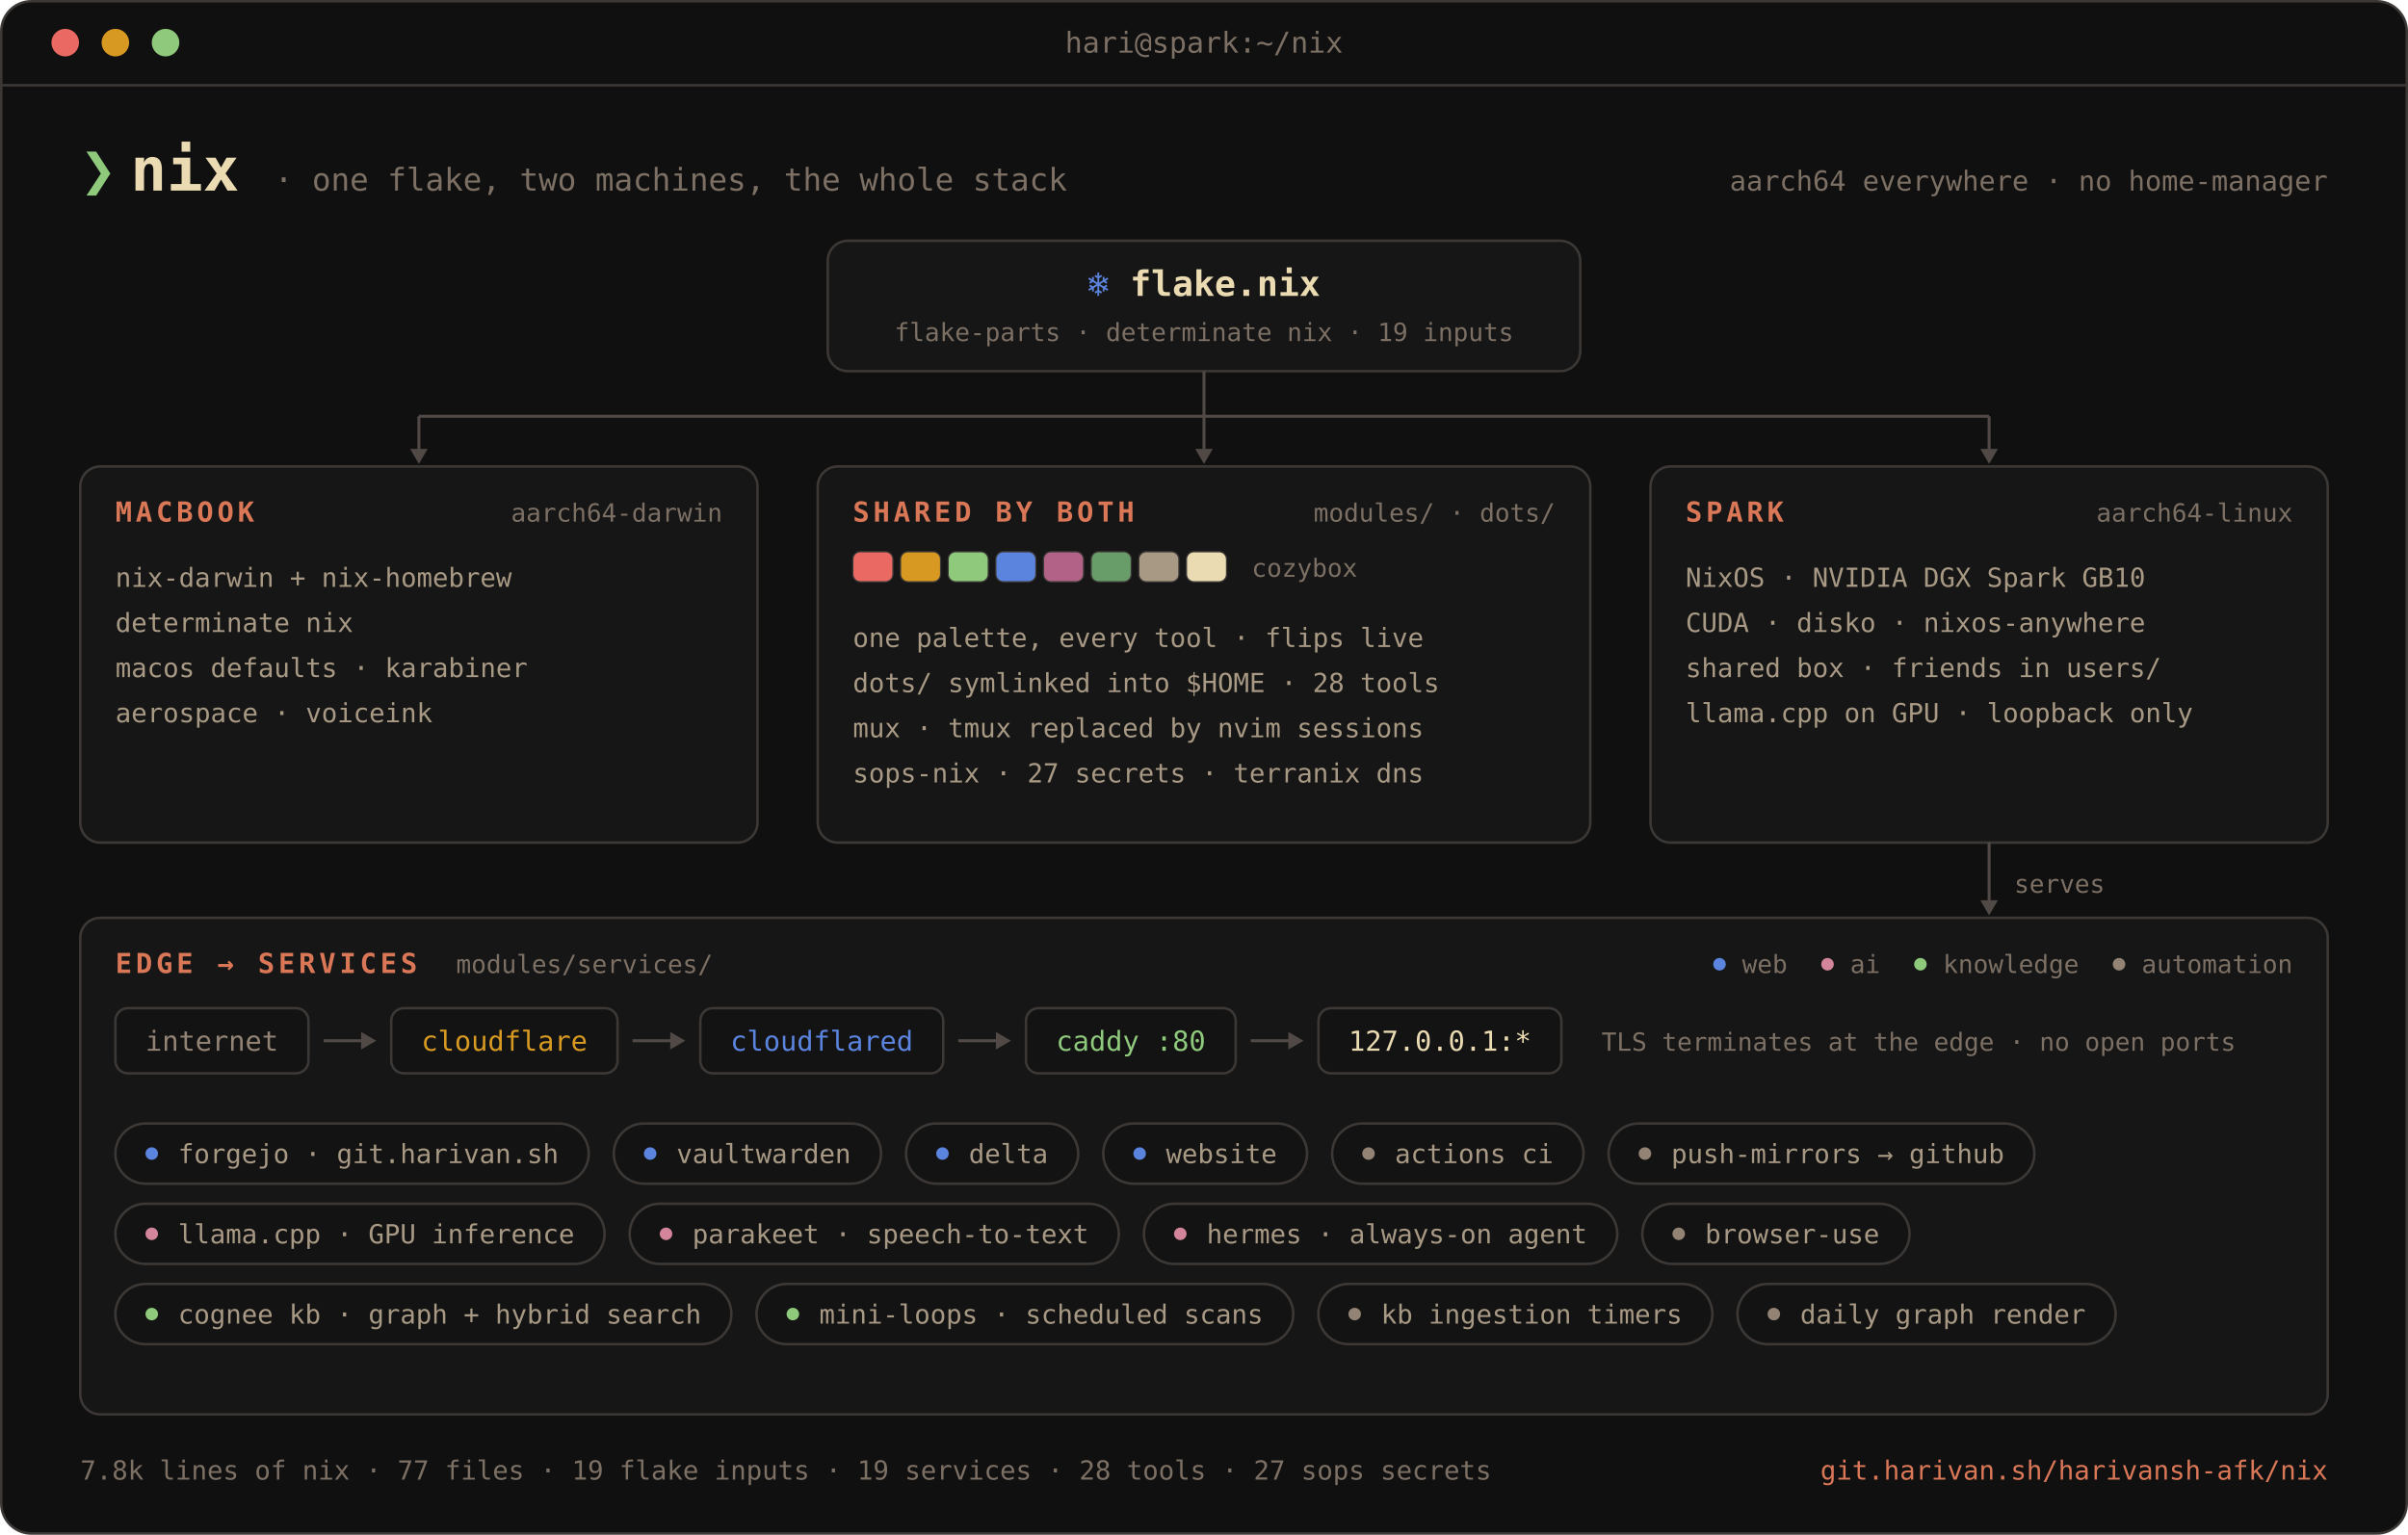
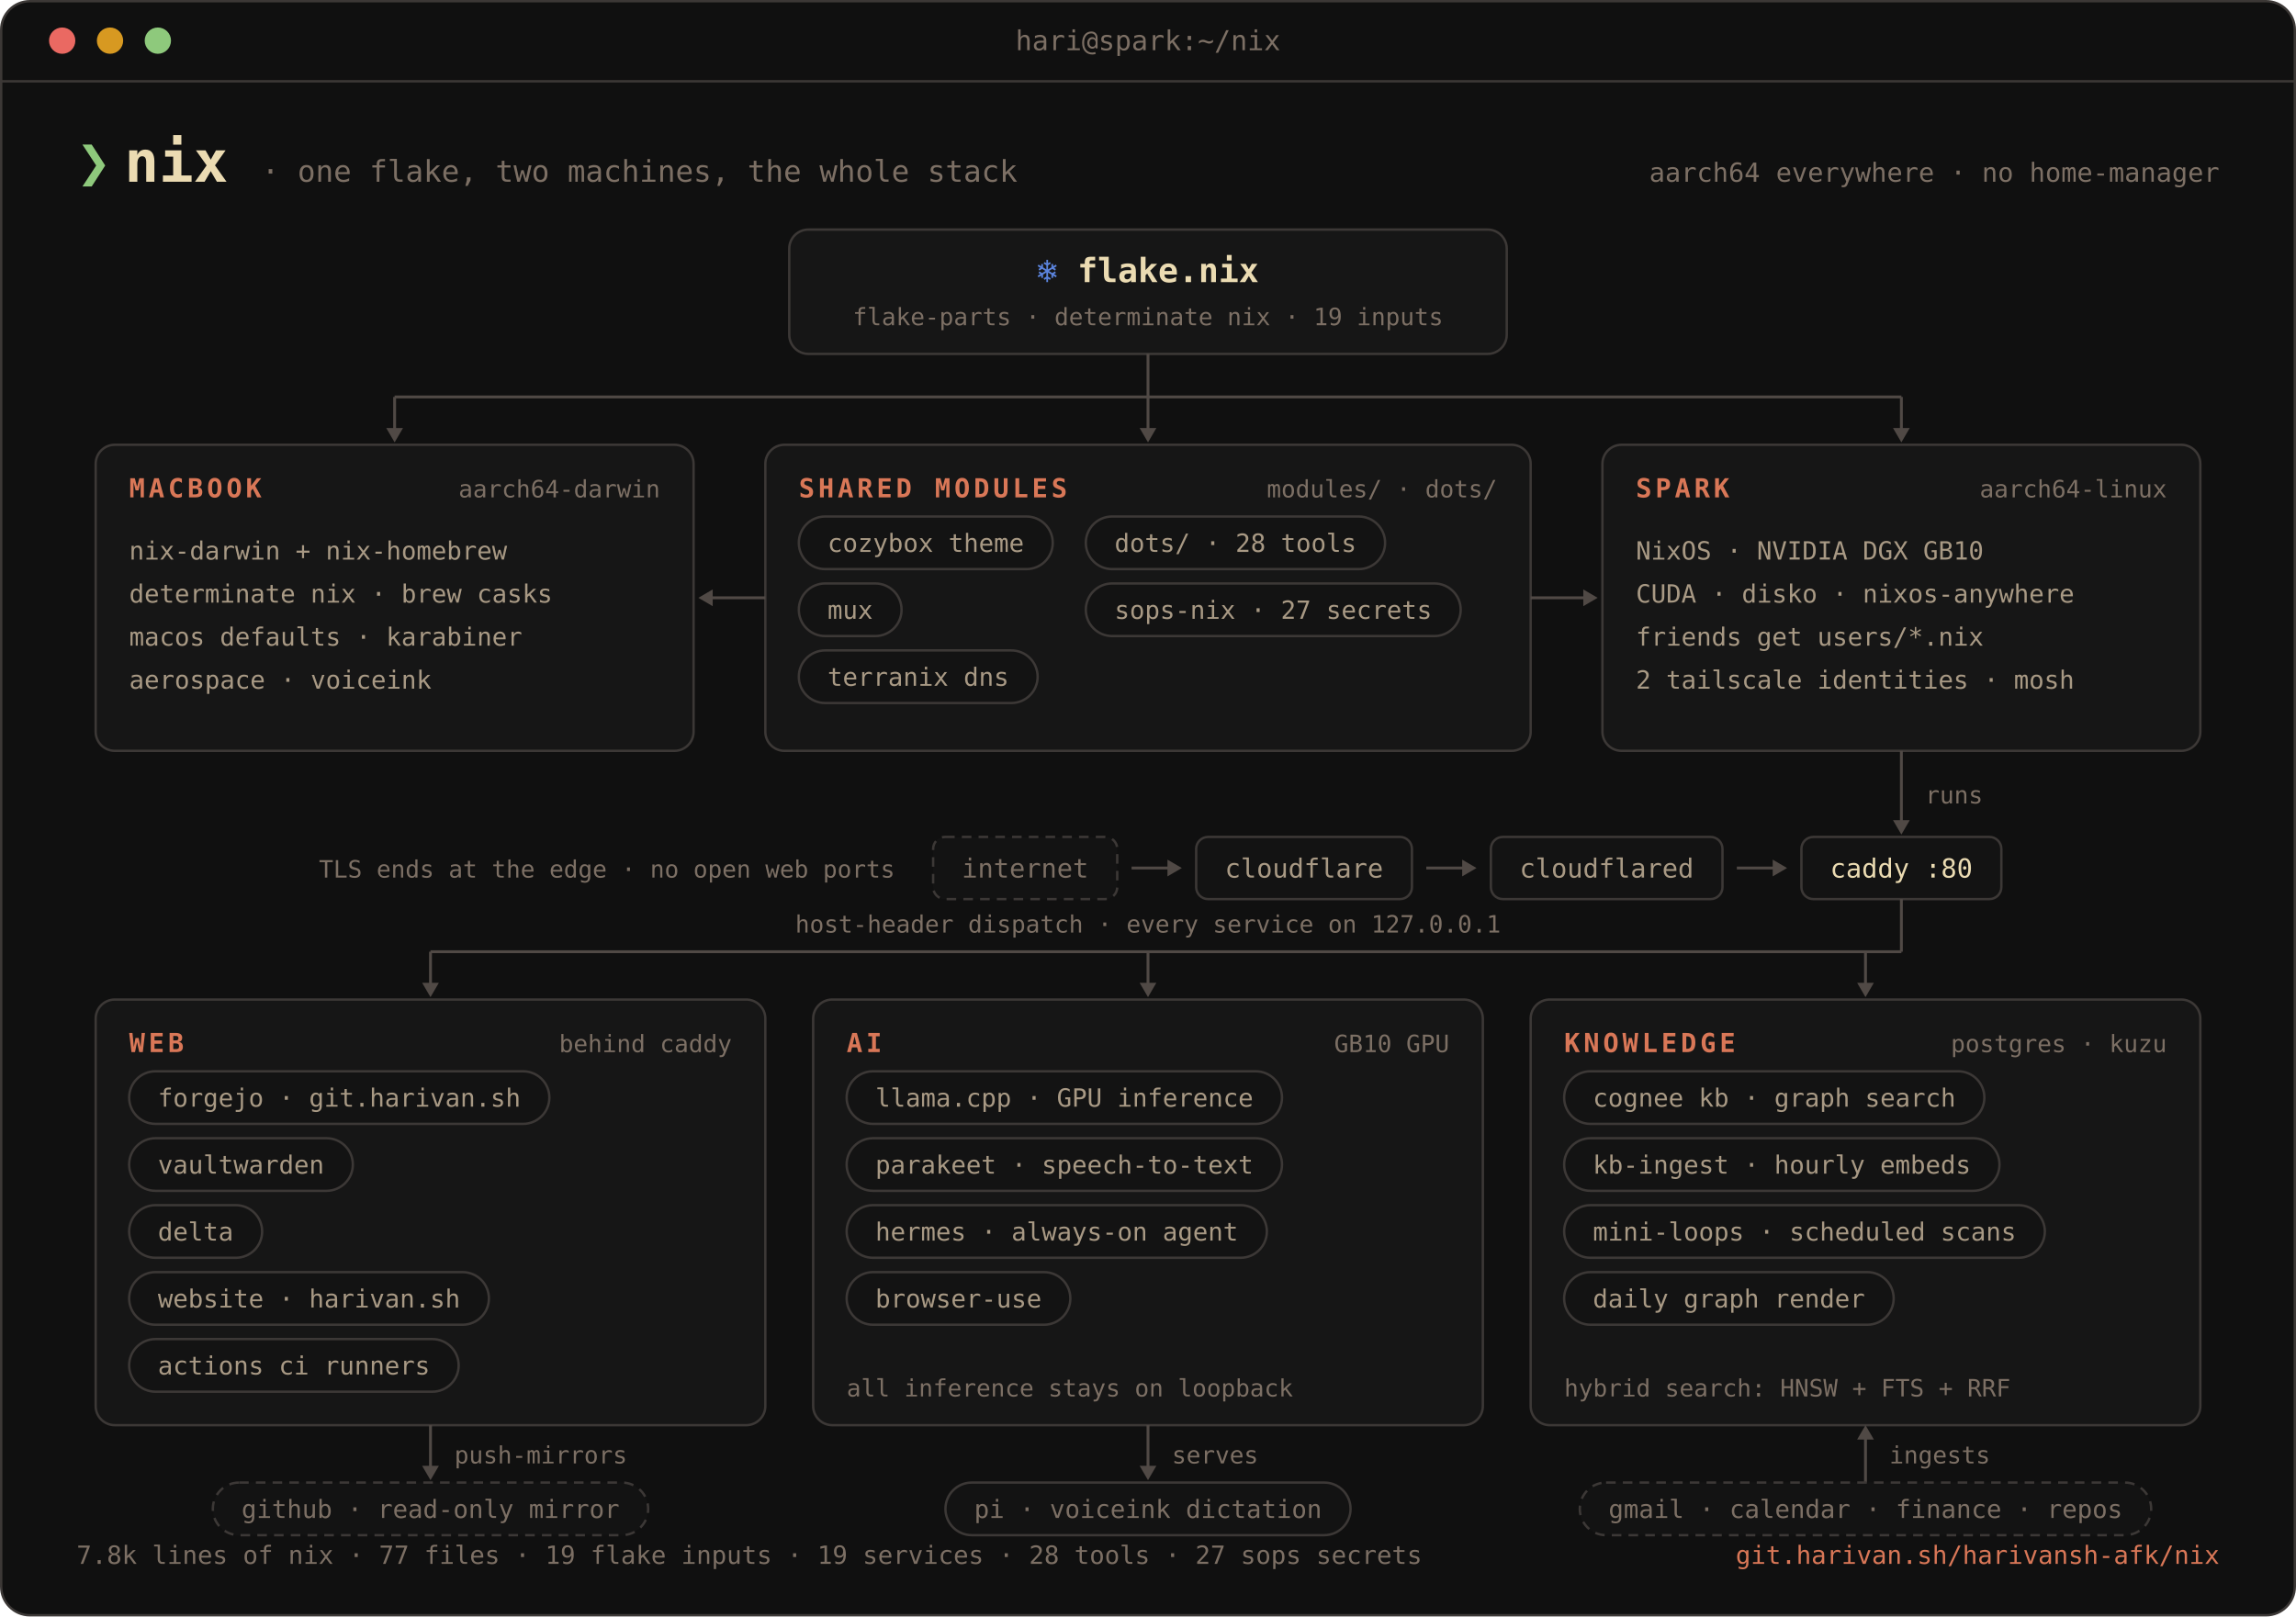
- <svg xmlns="http://www.w3.org/2000/svg" viewBox="0 0 960 612" width="960" height="612" role="img" aria-label="Flowchart of the nix config: one flake feeding a nix-darwin macbook, shared modules, and a NixOS DGX Spark that serves the edge chain and service fleet">
-   <rect x="0.5" y="0.5" width="959" height="611" rx="12" fill="#101010" stroke="#3c3836" stroke-width="1" />
+ <svg xmlns="http://www.w3.org/2000/svg" viewBox="0 0 960 676" width="960" height="676" role="img" aria-label="Flowchart of the nix config: one flake feeding a nix-darwin macbook, shared modules, and a NixOS DGX Spark; the edge chain dispatches into web, ai, and knowledge service clusters">
+   <rect x="0.5" y="0.5" width="959" height="675" rx="12" fill="#101010" stroke="#3c3836" stroke-width="1" />
  <line x1="0" y1="34" x2="960" y2="34" stroke="#3c3836" stroke-width="1" />
  <circle cx="26" cy="17" r="5.5" fill="#ea6962" />
  <circle cx="46" cy="17" r="5.5" fill="#d79921" />
  <circle cx="66" cy="17" r="5.5" fill="#8ec97c" />
  <text x="480" y="21" font-family="ui-monospace,'SF Mono',Menlo,Consolas,'DejaVu Sans Mono',monospace" font-size="11.5" fill="#7c6f64" font-weight="normal" text-anchor="middle">hari@spark:~/nix</text>
  <text x="32" y="76" font-family="ui-monospace,'SF Mono',Menlo,Consolas,'DejaVu Sans Mono',monospace" font-size="24" fill="#8ec97c" font-weight="bold" text-anchor="start">❯</text>
  <text x="52" y="76" font-family="ui-monospace,'SF Mono',Menlo,Consolas,'DejaVu Sans Mono',monospace" font-size="24" fill="#ebdbb2" font-weight="bold" text-anchor="start">nix</text>
  <text x="109.344" y="76" font-family="ui-monospace,'SF Mono',Menlo,Consolas,'DejaVu Sans Mono',monospace" font-size="12.5" fill="#7c6f64" font-weight="normal" text-anchor="start">· one flake, two machines, the whole stack</text>
  <text x="928" y="76" font-family="ui-monospace,'SF Mono',Menlo,Consolas,'DejaVu Sans Mono',monospace" font-size="11" fill="#7c6f64" font-weight="normal" text-anchor="end">aarch64 everywhere · no home-manager</text>
  <rect x="330" y="96" width="300" height="52" rx="8" fill="#161616" stroke="#3c3836" stroke-width="1" />
  <text x="433.646" y="118" font-family="ui-monospace,'SF Mono',Menlo,Consolas,'DejaVu Sans Mono',monospace" font-size="14" fill="#5b84de" font-weight="bold" text-anchor="start">❄</text>
  <text x="450.502" y="118" font-family="ui-monospace,'SF Mono',Menlo,Consolas,'DejaVu Sans Mono',monospace" font-size="14" fill="#ebdbb2" font-weight="bold" text-anchor="start">flake.nix</text>
  <text x="480" y="136" font-family="ui-monospace,'SF Mono',Menlo,Consolas,'DejaVu Sans Mono',monospace" font-size="10" fill="#7c6f64" font-weight="normal" text-anchor="middle">flake-parts · determinate nix · 19 inputs</text>
  <line x1="480" y1="148" x2="480" y2="166" stroke="#504945" stroke-width="1.2" />
-   <line x1="167" y1="166" x2="793" y2="166" stroke="#504945" stroke-width="1.2" />
-   <line x1="167" y1="166" x2="167" y2="180" stroke="#504945" stroke-width="1.2" />
-   <path d="M 163.5 179 L 170.5 179 L 167 185 Z" fill="#504945" />
+   <line x1="165" y1="166" x2="795" y2="166" stroke="#504945" stroke-width="1.2" />
+   <line x1="165" y1="166" x2="165" y2="180" stroke="#504945" stroke-width="1.2" />
+   <path d="M 161.5 179 L 168.5 179 L 165 185 Z" fill="#504945" />
  <line x1="480" y1="166" x2="480" y2="180" stroke="#504945" stroke-width="1.2" />
  <path d="M 476.5 179 L 483.5 179 L 480 185 Z" fill="#504945" />
-   <line x1="793" y1="166" x2="793" y2="180" stroke="#504945" stroke-width="1.2" />
-   <path d="M 789.5 179 L 796.5 179 L 793 185 Z" fill="#504945" />
-   <rect x="32" y="186" width="270" height="150" rx="8" fill="#161616" stroke="#3c3836" stroke-width="1" />
-   <text x="46" y="208" font-family="ui-monospace,'SF Mono',Menlo,Consolas,'DejaVu Sans Mono',monospace" font-size="11" fill="#d97757" font-weight="bold" text-anchor="start" letter-spacing="1.5">MACBOOK</text>
-   <text x="288" y="208" font-family="ui-monospace,'SF Mono',Menlo,Consolas,'DejaVu Sans Mono',monospace" font-size="10" fill="#7c6f64" font-weight="normal" text-anchor="end">aarch64-darwin</text>
-   <text x="46" y="234" font-family="ui-monospace,'SF Mono',Menlo,Consolas,'DejaVu Sans Mono',monospace" font-size="10.5" fill="#a89984" font-weight="normal" text-anchor="start">nix-darwin + nix-homebrew</text>
-   <text x="46" y="252" font-family="ui-monospace,'SF Mono',Menlo,Consolas,'DejaVu Sans Mono',monospace" font-size="10.5" fill="#a89984" font-weight="normal" text-anchor="start">determinate nix</text>
-   <text x="46" y="270" font-family="ui-monospace,'SF Mono',Menlo,Consolas,'DejaVu Sans Mono',monospace" font-size="10.5" fill="#a89984" font-weight="normal" text-anchor="start">macos defaults · karabiner</text>
-   <text x="46" y="288" font-family="ui-monospace,'SF Mono',Menlo,Consolas,'DejaVu Sans Mono',monospace" font-size="10.5" fill="#a89984" font-weight="normal" text-anchor="start">aerospace · voiceink</text>
-   <rect x="326" y="186" width="308" height="150" rx="8" fill="#161616" stroke="#3c3836" stroke-width="1" />
-   <text x="340" y="208" font-family="ui-monospace,'SF Mono',Menlo,Consolas,'DejaVu Sans Mono',monospace" font-size="11" fill="#d97757" font-weight="bold" text-anchor="start" letter-spacing="1.5">SHARED BY BOTH</text>
-   <text x="620" y="208" font-family="ui-monospace,'SF Mono',Menlo,Consolas,'DejaVu Sans Mono',monospace" font-size="10" fill="#7c6f64" font-weight="normal" text-anchor="end">modules/ · dots/</text>
-   <rect x="340" y="220" width="16" height="12" rx="3" fill="#ea6962" stroke="#3c3836" stroke-width="0.5" />
-   <rect x="359" y="220" width="16" height="12" rx="3" fill="#d79921" stroke="#3c3836" stroke-width="0.5" />
-   <rect x="378" y="220" width="16" height="12" rx="3" fill="#8ec97c" stroke="#3c3836" stroke-width="0.5" />
-   <rect x="397" y="220" width="16" height="12" rx="3" fill="#5b84de" stroke="#3c3836" stroke-width="0.5" />
-   <rect x="416" y="220" width="16" height="12" rx="3" fill="#b16286" stroke="#3c3836" stroke-width="0.5" />
-   <rect x="435" y="220" width="16" height="12" rx="3" fill="#689d6a" stroke="#3c3836" stroke-width="0.5" />
-   <rect x="454" y="220" width="16" height="12" rx="3" fill="#a89984" stroke="#3c3836" stroke-width="0.5" />
-   <rect x="473" y="220" width="16" height="12" rx="3" fill="#ebdbb2" stroke="#3c3836" stroke-width="0.5" />
-   <text x="499" y="230" font-family="ui-monospace,'SF Mono',Menlo,Consolas,'DejaVu Sans Mono',monospace" font-size="10" fill="#7c6f64" font-weight="normal" text-anchor="start">cozybox</text>
-   <text x="340" y="258" font-family="ui-monospace,'SF Mono',Menlo,Consolas,'DejaVu Sans Mono',monospace" font-size="10.5" fill="#a89984" font-weight="normal" text-anchor="start">one palette, every tool · flips live</text>
-   <text x="340" y="276" font-family="ui-monospace,'SF Mono',Menlo,Consolas,'DejaVu Sans Mono',monospace" font-size="10.5" fill="#a89984" font-weight="normal" text-anchor="start">dots/ symlinked into $HOME · 28 tools</text>
-   <text x="340" y="294" font-family="ui-monospace,'SF Mono',Menlo,Consolas,'DejaVu Sans Mono',monospace" font-size="10.5" fill="#a89984" font-weight="normal" text-anchor="start">mux · tmux replaced by nvim sessions</text>
-   <text x="340" y="312" font-family="ui-monospace,'SF Mono',Menlo,Consolas,'DejaVu Sans Mono',monospace" font-size="10.5" fill="#a89984" font-weight="normal" text-anchor="start">sops-nix · 27 secrets · terranix dns</text>
-   <rect x="658" y="186" width="270" height="150" rx="8" fill="#161616" stroke="#3c3836" stroke-width="1" />
-   <text x="672" y="208" font-family="ui-monospace,'SF Mono',Menlo,Consolas,'DejaVu Sans Mono',monospace" font-size="11" fill="#d97757" font-weight="bold" text-anchor="start" letter-spacing="1.5">SPARK</text>
-   <text x="914" y="208" font-family="ui-monospace,'SF Mono',Menlo,Consolas,'DejaVu Sans Mono',monospace" font-size="10" fill="#7c6f64" font-weight="normal" text-anchor="end">aarch64-linux</text>
-   <text x="672" y="234" font-family="ui-monospace,'SF Mono',Menlo,Consolas,'DejaVu Sans Mono',monospace" font-size="10.5" fill="#a89984" font-weight="normal" text-anchor="start">NixOS · NVIDIA DGX Spark GB10</text>
-   <text x="672" y="252" font-family="ui-monospace,'SF Mono',Menlo,Consolas,'DejaVu Sans Mono',monospace" font-size="10.5" fill="#a89984" font-weight="normal" text-anchor="start">CUDA · disko · nixos-anywhere</text>
-   <text x="672" y="270" font-family="ui-monospace,'SF Mono',Menlo,Consolas,'DejaVu Sans Mono',monospace" font-size="10.5" fill="#a89984" font-weight="normal" text-anchor="start">shared box · friends in users/</text>
-   <text x="672" y="288" font-family="ui-monospace,'SF Mono',Menlo,Consolas,'DejaVu Sans Mono',monospace" font-size="10.5" fill="#a89984" font-weight="normal" text-anchor="start">llama.cpp on GPU · loopback only</text>
-   <line x1="793" y1="336" x2="793" y2="360" stroke="#504945" stroke-width="1.2" />
-   <path d="M 789.5 359 L 796.5 359 L 793 365 Z" fill="#504945" />
-   <text x="803" y="356" font-family="ui-monospace,'SF Mono',Menlo,Consolas,'DejaVu Sans Mono',monospace" font-size="10" fill="#7c6f64" font-weight="normal" text-anchor="start">serves</text>
-   <rect x="32" y="366" width="896" height="198" rx="8" fill="#161616" stroke="#3c3836" stroke-width="1" />
-   <text x="46" y="388" font-family="ui-monospace,'SF Mono',Menlo,Consolas,'DejaVu Sans Mono',monospace" font-size="11" fill="#d97757" font-weight="bold" text-anchor="start" letter-spacing="1.5">EDGE → SERVICES</text>
-   <text x="181.83" y="388" font-family="ui-monospace,'SF Mono',Menlo,Consolas,'DejaVu Sans Mono',monospace" font-size="10" fill="#7c6f64" font-weight="normal" text-anchor="start">modules/services/</text>
-   <text x="853.8" y="388" font-family="ui-monospace,'SF Mono',Menlo,Consolas,'DejaVu Sans Mono',monospace" font-size="10" fill="#7c6f64" font-weight="normal" text-anchor="start">automation</text>
-   <circle cx="844.8" cy="384.5" r="2.5" fill="#928374" />
-   <text x="774.62" y="388" font-family="ui-monospace,'SF Mono',Menlo,Consolas,'DejaVu Sans Mono',monospace" font-size="10" fill="#7c6f64" font-weight="normal" text-anchor="start">knowledge</text>
-   <circle cx="765.62" cy="384.5" r="2.5" fill="#8ec97c" />
-   <text x="737.58" y="388" font-family="ui-monospace,'SF Mono',Menlo,Consolas,'DejaVu Sans Mono',monospace" font-size="10" fill="#7c6f64" font-weight="normal" text-anchor="start">ai</text>
-   <circle cx="728.58" cy="384.5" r="2.5" fill="#d3869b" />
-   <text x="694.52" y="388" font-family="ui-monospace,'SF Mono',Menlo,Consolas,'DejaVu Sans Mono',monospace" font-size="10" fill="#7c6f64" font-weight="normal" text-anchor="start">web</text>
-   <circle cx="685.52" cy="384.5" r="2.5" fill="#5b84de" />
-   <rect x="46" y="402" width="76.976" height="26" rx="5" fill="#131313" stroke="#3c3836" stroke-width="1" />
-   <text x="84.488" y="419" font-family="ui-monospace,'SF Mono',Menlo,Consolas,'DejaVu Sans Mono',monospace" font-size="11" fill="#928374" font-weight="normal" text-anchor="middle">internet</text>
-   <line x1="128.976" y1="415" x2="144.976" y2="415" stroke="#504945" stroke-width="1.2" />
-   <path d="M 143.976 411.5 L 149.976 415 L 143.976 418.5 Z" fill="#504945" />
-   <rect x="155.976" y="402" width="90.22" height="26" rx="5" fill="#131313" stroke="#3c3836" stroke-width="1" />
-   <text x="201.086" y="419" font-family="ui-monospace,'SF Mono',Menlo,Consolas,'DejaVu Sans Mono',monospace" font-size="11" fill="#d79921" font-weight="normal" text-anchor="middle">cloudflare</text>
-   <line x1="252.196" y1="415" x2="268.196" y2="415" stroke="#504945" stroke-width="1.2" />
-   <path d="M 267.196 411.5 L 273.196 415 L 267.196 418.5 Z" fill="#504945" />
-   <rect x="279.196" y="402" width="96.842" height="26" rx="5" fill="#131313" stroke="#3c3836" stroke-width="1" />
-   <text x="327.617" y="419" font-family="ui-monospace,'SF Mono',Menlo,Consolas,'DejaVu Sans Mono',monospace" font-size="11" fill="#5b84de" font-weight="normal" text-anchor="middle">cloudflared</text>
-   <line x1="382.038" y1="415" x2="398.038" y2="415" stroke="#504945" stroke-width="1.2" />
-   <path d="M 397.038 411.5 L 403.038 415 L 397.038 418.5 Z" fill="#504945" />
-   <rect x="409.038" y="402" width="83.598" height="26" rx="5" fill="#131313" stroke="#3c3836" stroke-width="1" />
-   <text x="450.837" y="419" font-family="ui-monospace,'SF Mono',Menlo,Consolas,'DejaVu Sans Mono',monospace" font-size="11" fill="#8ec97c" font-weight="normal" text-anchor="middle">caddy :80</text>
-   <line x1="498.636" y1="415" x2="514.636" y2="415" stroke="#504945" stroke-width="1.2" />
-   <path d="M 513.636 411.5 L 519.636 415 L 513.636 418.5 Z" fill="#504945" />
-   <rect x="525.636" y="402" width="96.842" height="26" rx="5" fill="#131313" stroke="#3c3836" stroke-width="1" />
-   <text x="574.057" y="419" font-family="ui-monospace,'SF Mono',Menlo,Consolas,'DejaVu Sans Mono',monospace" font-size="11" fill="#ebdbb2" font-weight="normal" text-anchor="middle">127.0.0.1:*</text>
-   <text x="638.478" y="419" font-family="ui-monospace,'SF Mono',Menlo,Consolas,'DejaVu Sans Mono',monospace" font-size="10" fill="#7c6f64" font-weight="normal" text-anchor="start">TLS terminates at the edge · no open ports</text>
-   <rect x="46" y="448" width="188.704" height="24" rx="12" fill="#131313" stroke="#3c3836" stroke-width="1" />
-   <circle cx="60.5" cy="460" r="2.5" fill="#5b84de" />
-   <text x="71" y="463.8" font-family="ui-monospace,'SF Mono',Menlo,Consolas,'DejaVu Sans Mono',monospace" font-size="10.5" fill="#a89984" font-weight="normal" text-anchor="start">forgejo · git.harivan.sh</text>
-   <rect x="244.704" y="448" width="106.531" height="24" rx="12" fill="#131313" stroke="#3c3836" stroke-width="1" />
-   <circle cx="259.204" cy="460" r="2.5" fill="#5b84de" />
-   <text x="269.704" y="463.8" font-family="ui-monospace,'SF Mono',Menlo,Consolas,'DejaVu Sans Mono',monospace" font-size="10.5" fill="#a89984" font-weight="normal" text-anchor="start">vaultwarden</text>
-   <rect x="361.235" y="448" width="68.605" height="24" rx="12" fill="#131313" stroke="#3c3836" stroke-width="1" />
-   <circle cx="375.735" cy="460" r="2.5" fill="#5b84de" />
-   <text x="386.235" y="463.8" font-family="ui-monospace,'SF Mono',Menlo,Consolas,'DejaVu Sans Mono',monospace" font-size="10.5" fill="#a89984" font-weight="normal" text-anchor="start">delta</text>
-   <rect x="439.84" y="448" width="81.247" height="24" rx="12" fill="#131313" stroke="#3c3836" stroke-width="1" />
-   <circle cx="454.34" cy="460" r="2.5" fill="#5b84de" />
-   <text x="464.84" y="463.8" font-family="ui-monospace,'SF Mono',Menlo,Consolas,'DejaVu Sans Mono',monospace" font-size="10.5" fill="#a89984" font-weight="normal" text-anchor="start">website</text>
-   <rect x="531.087" y="448" width="100.21" height="24" rx="12" fill="#131313" stroke="#3c3836" stroke-width="1" />
-   <circle cx="545.587" cy="460" r="2.5" fill="#928374" />
-   <text x="556.087" y="463.8" font-family="ui-monospace,'SF Mono',Menlo,Consolas,'DejaVu Sans Mono',monospace" font-size="10.5" fill="#a89984" font-weight="normal" text-anchor="start">actions ci</text>
-   <rect x="641.297" y="448" width="169.741" height="24" rx="12" fill="#131313" stroke="#3c3836" stroke-width="1" />
-   <circle cx="655.797" cy="460" r="2.5" fill="#928374" />
-   <text x="666.297" y="463.8" font-family="ui-monospace,'SF Mono',Menlo,Consolas,'DejaVu Sans Mono',monospace" font-size="10.5" fill="#a89984" font-weight="normal" text-anchor="start">push-mirrors → github</text>
-   <rect x="46" y="480" width="195.025" height="24" rx="12" fill="#131313" stroke="#3c3836" stroke-width="1" />
-   <circle cx="60.5" cy="492" r="2.5" fill="#d3869b" />
-   <text x="71" y="495.8" font-family="ui-monospace,'SF Mono',Menlo,Consolas,'DejaVu Sans Mono',monospace" font-size="10.5" fill="#a89984" font-weight="normal" text-anchor="start">llama.cpp · GPU inference</text>
-   <rect x="251.025" y="480" width="195.025" height="24" rx="12" fill="#131313" stroke="#3c3836" stroke-width="1" />
-   <circle cx="265.525" cy="492" r="2.5" fill="#d3869b" />
-   <text x="276.025" y="495.8" font-family="ui-monospace,'SF Mono',Menlo,Consolas,'DejaVu Sans Mono',monospace" font-size="10.5" fill="#a89984" font-weight="normal" text-anchor="start">parakeet · speech-to-text</text>
-   <rect x="456.05" y="480" width="188.704" height="24" rx="12" fill="#131313" stroke="#3c3836" stroke-width="1" />
-   <circle cx="470.55" cy="492" r="2.5" fill="#d3869b" />
-   <text x="481.05" y="495.8" font-family="ui-monospace,'SF Mono',Menlo,Consolas,'DejaVu Sans Mono',monospace" font-size="10.5" fill="#a89984" font-weight="normal" text-anchor="start">hermes · always-on agent</text>
-   <rect x="654.754" y="480" width="106.531" height="24" rx="12" fill="#131313" stroke="#3c3836" stroke-width="1" />
-   <circle cx="669.254" cy="492" r="2.5" fill="#928374" />
-   <text x="679.754" y="495.8" font-family="ui-monospace,'SF Mono',Menlo,Consolas,'DejaVu Sans Mono',monospace" font-size="10.5" fill="#a89984" font-weight="normal" text-anchor="start">browser-use</text>
-   <rect x="46" y="512" width="245.593" height="24" rx="12" fill="#131313" stroke="#3c3836" stroke-width="1" />
-   <circle cx="60.5" cy="524" r="2.5" fill="#8ec97c" />
-   <text x="71" y="527.8" font-family="ui-monospace,'SF Mono',Menlo,Consolas,'DejaVu Sans Mono',monospace" font-size="10.5" fill="#a89984" font-weight="normal" text-anchor="start">cognee kb · graph + hybrid search</text>
-   <rect x="301.593" y="512" width="213.988" height="24" rx="12" fill="#131313" stroke="#3c3836" stroke-width="1" />
-   <circle cx="316.093" cy="524" r="2.5" fill="#8ec97c" />
-   <text x="326.593" y="527.8" font-family="ui-monospace,'SF Mono',Menlo,Consolas,'DejaVu Sans Mono',monospace" font-size="10.5" fill="#a89984" font-weight="normal" text-anchor="start">mini-loops · scheduled scans</text>
-   <rect x="525.581" y="512" width="157.099" height="24" rx="12" fill="#131313" stroke="#3c3836" stroke-width="1" />
-   <circle cx="540.081" cy="524" r="2.5" fill="#928374" />
-   <text x="550.581" y="527.8" font-family="ui-monospace,'SF Mono',Menlo,Consolas,'DejaVu Sans Mono',monospace" font-size="10.5" fill="#a89984" font-weight="normal" text-anchor="start">kb ingestion timers</text>
-   <rect x="692.68" y="512" width="150.778" height="24" rx="12" fill="#131313" stroke="#3c3836" stroke-width="1" />
-   <circle cx="707.18" cy="524" r="2.5" fill="#928374" />
-   <text x="717.68" y="527.8" font-family="ui-monospace,'SF Mono',Menlo,Consolas,'DejaVu Sans Mono',monospace" font-size="10.5" fill="#a89984" font-weight="normal" text-anchor="start">daily graph render</text>
-   <text x="32" y="590" font-family="ui-monospace,'SF Mono',Menlo,Consolas,'DejaVu Sans Mono',monospace" font-size="10.5" fill="#7c6f64" font-weight="normal" text-anchor="start">7.8k lines of nix · 77 files · 19 flake inputs · 19 services · 28 tools · 27 sops secrets</text>
-   <text x="928" y="590" font-family="ui-monospace,'SF Mono',Menlo,Consolas,'DejaVu Sans Mono',monospace" font-size="10.5" fill="#d97757" font-weight="normal" text-anchor="end">git.harivan.sh/harivansh-afk/nix</text>
+   <line x1="795" y1="166" x2="795" y2="180" stroke="#504945" stroke-width="1.2" />
+   <path d="M 791.5 179 L 798.5 179 L 795 185 Z" fill="#504945" />
+   <rect x="40" y="186" width="250" height="128" rx="8" fill="#161616" stroke="#3c3836" stroke-width="1" />
+   <text x="54" y="208" font-family="ui-monospace,'SF Mono',Menlo,Consolas,'DejaVu Sans Mono',monospace" font-size="11" fill="#d97757" font-weight="bold" text-anchor="start" letter-spacing="1.5">MACBOOK</text>
+   <text x="276" y="208" font-family="ui-monospace,'SF Mono',Menlo,Consolas,'DejaVu Sans Mono',monospace" font-size="10" fill="#7c6f64" font-weight="normal" text-anchor="end">aarch64-darwin</text>
+   <text x="54" y="234" font-family="ui-monospace,'SF Mono',Menlo,Consolas,'DejaVu Sans Mono',monospace" font-size="10.5" fill="#a89984" font-weight="normal" text-anchor="start">nix-darwin + nix-homebrew</text>
+   <text x="54" y="252" font-family="ui-monospace,'SF Mono',Menlo,Consolas,'DejaVu Sans Mono',monospace" font-size="10.5" fill="#a89984" font-weight="normal" text-anchor="start">determinate nix · brew casks</text>
+   <text x="54" y="270" font-family="ui-monospace,'SF Mono',Menlo,Consolas,'DejaVu Sans Mono',monospace" font-size="10.5" fill="#a89984" font-weight="normal" text-anchor="start">macos defaults · karabiner</text>
+   <text x="54" y="288" font-family="ui-monospace,'SF Mono',Menlo,Consolas,'DejaVu Sans Mono',monospace" font-size="10.5" fill="#a89984" font-weight="normal" text-anchor="start">aerospace · voiceink</text>
+   <rect x="320" y="186" width="320" height="128" rx="8" fill="#161616" stroke="#3c3836" stroke-width="1" />
+   <text x="334" y="208" font-family="ui-monospace,'SF Mono',Menlo,Consolas,'DejaVu Sans Mono',monospace" font-size="11" fill="#d97757" font-weight="bold" text-anchor="start" letter-spacing="1.5">SHARED MODULES</text>
+   <text x="626" y="208" font-family="ui-monospace,'SF Mono',Menlo,Consolas,'DejaVu Sans Mono',monospace" font-size="10" fill="#7c6f64" font-weight="normal" text-anchor="end">modules/ · dots/</text>
+   <rect x="334" y="216" width="106.173" height="22" rx="11.0" fill="#131313" stroke="#3c3836" stroke-width="1" />
+   <text x="346" y="230.8" font-family="ui-monospace,'SF Mono',Menlo,Consolas,'DejaVu Sans Mono',monospace" font-size="10.5" fill="#a89984" font-weight="normal" text-anchor="start">cozybox theme</text>
+   <rect x="454" y="216" width="125.136" height="22" rx="11.0" fill="#131313" stroke="#3c3836" stroke-width="1" />
+   <text x="466" y="230.8" font-family="ui-monospace,'SF Mono',Menlo,Consolas,'DejaVu Sans Mono',monospace" font-size="10.5" fill="#a89984" font-weight="normal" text-anchor="start">dots/ · 28 tools</text>
+   <rect x="334" y="244" width="42.963" height="22" rx="11.0" fill="#131313" stroke="#3c3836" stroke-width="1" />
+   <text x="346" y="258.8" font-family="ui-monospace,'SF Mono',Menlo,Consolas,'DejaVu Sans Mono',monospace" font-size="10.5" fill="#a89984" font-weight="normal" text-anchor="start">mux</text>
+   <rect x="454" y="244" width="156.741" height="22" rx="11.0" fill="#131313" stroke="#3c3836" stroke-width="1" />
+   <text x="466" y="258.8" font-family="ui-monospace,'SF Mono',Menlo,Consolas,'DejaVu Sans Mono',monospace" font-size="10.5" fill="#a89984" font-weight="normal" text-anchor="start">sops-nix · 27 secrets</text>
+   <rect x="334" y="272" width="99.852" height="22" rx="11.0" fill="#131313" stroke="#3c3836" stroke-width="1" />
+   <text x="346" y="286.8" font-family="ui-monospace,'SF Mono',Menlo,Consolas,'DejaVu Sans Mono',monospace" font-size="10.5" fill="#a89984" font-weight="normal" text-anchor="start">terranix dns</text>
+   <rect x="670" y="186" width="250" height="128" rx="8" fill="#161616" stroke="#3c3836" stroke-width="1" />
+   <text x="684" y="208" font-family="ui-monospace,'SF Mono',Menlo,Consolas,'DejaVu Sans Mono',monospace" font-size="11" fill="#d97757" font-weight="bold" text-anchor="start" letter-spacing="1.5">SPARK</text>
+   <text x="906" y="208" font-family="ui-monospace,'SF Mono',Menlo,Consolas,'DejaVu Sans Mono',monospace" font-size="10" fill="#7c6f64" font-weight="normal" text-anchor="end">aarch64-linux</text>
+   <text x="684" y="234" font-family="ui-monospace,'SF Mono',Menlo,Consolas,'DejaVu Sans Mono',monospace" font-size="10.5" fill="#a89984" font-weight="normal" text-anchor="start">NixOS · NVIDIA DGX GB10</text>
+   <text x="684" y="252" font-family="ui-monospace,'SF Mono',Menlo,Consolas,'DejaVu Sans Mono',monospace" font-size="10.5" fill="#a89984" font-weight="normal" text-anchor="start">CUDA · disko · nixos-anywhere</text>
+   <text x="684" y="270" font-family="ui-monospace,'SF Mono',Menlo,Consolas,'DejaVu Sans Mono',monospace" font-size="10.5" fill="#a89984" font-weight="normal" text-anchor="start">friends get users/*.nix</text>
+   <text x="684" y="288" font-family="ui-monospace,'SF Mono',Menlo,Consolas,'DejaVu Sans Mono',monospace" font-size="10.5" fill="#a89984" font-weight="normal" text-anchor="start">2 tailscale identities · mosh</text>
+   <line x1="320" y1="250" x2="297" y2="250" stroke="#504945" stroke-width="1.2" />
+   <path d="M 298 246.5 L 292 250 L 298 253.5 Z" fill="#504945" />
+   <line x1="640" y1="250" x2="663" y2="250" stroke="#504945" stroke-width="1.2" />
+   <path d="M 662 246.5 L 668 250 L 662 253.5 Z" fill="#504945" />
+   <line x1="795" y1="314" x2="795" y2="344" stroke="#504945" stroke-width="1.2" />
+   <path d="M 791.5 343 L 798.5 343 L 795 349 Z" fill="#504945" />
+   <text x="805" y="336" font-family="ui-monospace,'SF Mono',Menlo,Consolas,'DejaVu Sans Mono',monospace" font-size="10" fill="#7c6f64" font-weight="normal" text-anchor="start">runs</text>
+   <rect x="390.163" y="350" width="76.976" height="26" rx="5" fill="#131313" stroke="#3c3836" stroke-width="1" stroke-dasharray="4 3" />
+   <text x="428.651" y="367" font-family="ui-monospace,'SF Mono',Menlo,Consolas,'DejaVu Sans Mono',monospace" font-size="11" fill="#7c6f64" font-weight="normal" text-anchor="middle">internet</text>
+   <line x1="473.139" y1="363" x2="489.139" y2="363" stroke="#504945" stroke-width="1.2" />
+   <path d="M 488.139 359.5 L 494.139 363 L 488.139 366.5 Z" fill="#504945" />
+   <rect x="500.139" y="350" width="90.22" height="26" rx="5" fill="#131313" stroke="#3c3836" stroke-width="1" />
+   <text x="545.249" y="367" font-family="ui-monospace,'SF Mono',Menlo,Consolas,'DejaVu Sans Mono',monospace" font-size="11" fill="#a89984" font-weight="normal" text-anchor="middle">cloudflare</text>
+   <line x1="596.359" y1="363" x2="612.359" y2="363" stroke="#504945" stroke-width="1.2" />
+   <path d="M 611.359 359.5 L 617.359 363 L 611.359 366.5 Z" fill="#504945" />
+   <rect x="623.359" y="350" width="96.842" height="26" rx="5" fill="#131313" stroke="#3c3836" stroke-width="1" />
+   <text x="671.78" y="367" font-family="ui-monospace,'SF Mono',Menlo,Consolas,'DejaVu Sans Mono',monospace" font-size="11" fill="#a89984" font-weight="normal" text-anchor="middle">cloudflared</text>
+   <line x1="726.201" y1="363" x2="742.201" y2="363" stroke="#504945" stroke-width="1.2" />
+   <path d="M 741.201 359.5 L 747.201 363 L 741.201 366.5 Z" fill="#504945" />
+   <rect x="753.201" y="350" width="83.598" height="26" rx="5" fill="#131313" stroke="#3c3836" stroke-width="1" />
+   <text x="795" y="367" font-family="ui-monospace,'SF Mono',Menlo,Consolas,'DejaVu Sans Mono',monospace" font-size="11" fill="#ebdbb2" font-weight="normal" text-anchor="middle">caddy :80</text>
+   <text x="374.163" y="367" font-family="ui-monospace,'SF Mono',Menlo,Consolas,'DejaVu Sans Mono',monospace" font-size="10" fill="#7c6f64" font-weight="normal" text-anchor="end">TLS ends at the edge · no open web ports</text>
+   <line x1="795" y1="376" x2="795" y2="398" stroke="#504945" stroke-width="1.2" />
+   <line x1="180" y1="398" x2="795" y2="398" stroke="#504945" stroke-width="1.2" />
+   <line x1="180" y1="398" x2="180" y2="412" stroke="#504945" stroke-width="1.2" />
+   <path d="M 176.5 411 L 183.5 411 L 180 417 Z" fill="#504945" />
+   <line x1="480" y1="398" x2="480" y2="412" stroke="#504945" stroke-width="1.2" />
+   <path d="M 476.5 411 L 483.5 411 L 480 417 Z" fill="#504945" />
+   <line x1="780" y1="398" x2="780" y2="412" stroke="#504945" stroke-width="1.2" />
+   <path d="M 776.5 411 L 783.5 411 L 780 417 Z" fill="#504945" />
+   <text x="480" y="390" font-family="ui-monospace,'SF Mono',Menlo,Consolas,'DejaVu Sans Mono',monospace" font-size="10" fill="#7c6f64" font-weight="normal" text-anchor="middle">host-header dispatch · every service on 127.0.0.1</text>
+   <rect x="40" y="418" width="280" height="178" rx="8" fill="#161616" stroke="#3c3836" stroke-width="1" />
+   <text x="54" y="440" font-family="ui-monospace,'SF Mono',Menlo,Consolas,'DejaVu Sans Mono',monospace" font-size="11" fill="#d97757" font-weight="bold" text-anchor="start" letter-spacing="1.5">WEB</text>
+   <text x="306" y="440" font-family="ui-monospace,'SF Mono',Menlo,Consolas,'DejaVu Sans Mono',monospace" font-size="10" fill="#7c6f64" font-weight="normal" text-anchor="end">behind caddy</text>
+   <rect x="54" y="448" width="175.704" height="22" rx="11.0" fill="#131313" stroke="#3c3836" stroke-width="1" />
+   <text x="66" y="462.8" font-family="ui-monospace,'SF Mono',Menlo,Consolas,'DejaVu Sans Mono',monospace" font-size="10.5" fill="#a89984" font-weight="normal" text-anchor="start">forgejo · git.harivan.sh</text>
+   <rect x="54" y="476" width="93.531" height="22" rx="11.0" fill="#131313" stroke="#3c3836" stroke-width="1" />
+   <text x="66" y="490.8" font-family="ui-monospace,'SF Mono',Menlo,Consolas,'DejaVu Sans Mono',monospace" font-size="10.5" fill="#a89984" font-weight="normal" text-anchor="start">vaultwarden</text>
+   <rect x="54" y="504" width="55.605" height="22" rx="11.0" fill="#131313" stroke="#3c3836" stroke-width="1" />
+   <text x="66" y="518.8" font-family="ui-monospace,'SF Mono',Menlo,Consolas,'DejaVu Sans Mono',monospace" font-size="10.5" fill="#a89984" font-weight="normal" text-anchor="start">delta</text>
+   <rect x="54" y="532" width="150.42" height="22" rx="11.0" fill="#131313" stroke="#3c3836" stroke-width="1" />
+   <text x="66" y="546.8" font-family="ui-monospace,'SF Mono',Menlo,Consolas,'DejaVu Sans Mono',monospace" font-size="10.5" fill="#a89984" font-weight="normal" text-anchor="start">website · harivan.sh</text>
+   <rect x="54" y="560" width="137.778" height="22" rx="11.0" fill="#131313" stroke="#3c3836" stroke-width="1" />
+   <text x="66" y="574.8" font-family="ui-monospace,'SF Mono',Menlo,Consolas,'DejaVu Sans Mono',monospace" font-size="10.5" fill="#a89984" font-weight="normal" text-anchor="start">actions ci runners</text>
+   <rect x="340" y="418" width="280" height="178" rx="8" fill="#161616" stroke="#3c3836" stroke-width="1" />
+   <text x="354" y="440" font-family="ui-monospace,'SF Mono',Menlo,Consolas,'DejaVu Sans Mono',monospace" font-size="11" fill="#d97757" font-weight="bold" text-anchor="start" letter-spacing="1.5">AI</text>
+   <text x="606" y="440" font-family="ui-monospace,'SF Mono',Menlo,Consolas,'DejaVu Sans Mono',monospace" font-size="10" fill="#7c6f64" font-weight="normal" text-anchor="end">GB10 GPU</text>
+   <rect x="354" y="448" width="182.025" height="22" rx="11.0" fill="#131313" stroke="#3c3836" stroke-width="1" />
+   <text x="366" y="462.8" font-family="ui-monospace,'SF Mono',Menlo,Consolas,'DejaVu Sans Mono',monospace" font-size="10.5" fill="#a89984" font-weight="normal" text-anchor="start">llama.cpp · GPU inference</text>
+   <rect x="354" y="476" width="182.025" height="22" rx="11.0" fill="#131313" stroke="#3c3836" stroke-width="1" />
+   <text x="366" y="490.8" font-family="ui-monospace,'SF Mono',Menlo,Consolas,'DejaVu Sans Mono',monospace" font-size="10.5" fill="#a89984" font-weight="normal" text-anchor="start">parakeet · speech-to-text</text>
+   <rect x="354" y="504" width="175.704" height="22" rx="11.0" fill="#131313" stroke="#3c3836" stroke-width="1" />
+   <text x="366" y="518.8" font-family="ui-monospace,'SF Mono',Menlo,Consolas,'DejaVu Sans Mono',monospace" font-size="10.5" fill="#a89984" font-weight="normal" text-anchor="start">hermes · always-on agent</text>
+   <rect x="354" y="532" width="93.531" height="22" rx="11.0" fill="#131313" stroke="#3c3836" stroke-width="1" />
+   <text x="366" y="546.8" font-family="ui-monospace,'SF Mono',Menlo,Consolas,'DejaVu Sans Mono',monospace" font-size="10.5" fill="#a89984" font-weight="normal" text-anchor="start">browser-use</text>
+   <text x="354" y="584" font-family="ui-monospace,'SF Mono',Menlo,Consolas,'DejaVu Sans Mono',monospace" font-size="10" fill="#7c6f64" font-weight="normal" text-anchor="start">all inference stays on loopback</text>
+   <rect x="640" y="418" width="280" height="178" rx="8" fill="#161616" stroke="#3c3836" stroke-width="1" />
+   <text x="654" y="440" font-family="ui-monospace,'SF Mono',Menlo,Consolas,'DejaVu Sans Mono',monospace" font-size="11" fill="#d97757" font-weight="bold" text-anchor="start" letter-spacing="1.5">KNOWLEDGE</text>
+   <text x="906" y="440" font-family="ui-monospace,'SF Mono',Menlo,Consolas,'DejaVu Sans Mono',monospace" font-size="10" fill="#7c6f64" font-weight="normal" text-anchor="end">postgres · kuzu</text>
+   <rect x="654" y="448" width="175.704" height="22" rx="11.0" fill="#131313" stroke="#3c3836" stroke-width="1" />
+   <text x="666" y="462.8" font-family="ui-monospace,'SF Mono',Menlo,Consolas,'DejaVu Sans Mono',monospace" font-size="10.5" fill="#a89984" font-weight="normal" text-anchor="start">cognee kb · graph search</text>
+   <rect x="654" y="476" width="182.025" height="22" rx="11.0" fill="#131313" stroke="#3c3836" stroke-width="1" />
+   <text x="666" y="490.8" font-family="ui-monospace,'SF Mono',Menlo,Consolas,'DejaVu Sans Mono',monospace" font-size="10.5" fill="#a89984" font-weight="normal" text-anchor="start">kb-ingest · hourly embeds</text>
+   <rect x="654" y="504" width="200.988" height="22" rx="11.0" fill="#131313" stroke="#3c3836" stroke-width="1" />
+   <text x="666" y="518.8" font-family="ui-monospace,'SF Mono',Menlo,Consolas,'DejaVu Sans Mono',monospace" font-size="10.5" fill="#a89984" font-weight="normal" text-anchor="start">mini-loops · scheduled scans</text>
+   <rect x="654" y="532" width="137.778" height="22" rx="11.0" fill="#131313" stroke="#3c3836" stroke-width="1" />
+   <text x="666" y="546.8" font-family="ui-monospace,'SF Mono',Menlo,Consolas,'DejaVu Sans Mono',monospace" font-size="10.5" fill="#a89984" font-weight="normal" text-anchor="start">daily graph render</text>
+   <text x="654" y="584" font-family="ui-monospace,'SF Mono',Menlo,Consolas,'DejaVu Sans Mono',monospace" font-size="10" fill="#7c6f64" font-weight="normal" text-anchor="start">hybrid search: HNSW + FTS + RRF</text>
+   <line x1="180" y1="596" x2="180" y2="614" stroke="#504945" stroke-width="1.2" />
+   <path d="M 176.5 613 L 183.5 613 L 180 619 Z" fill="#504945" />
+   <text x="190" y="612" font-family="ui-monospace,'SF Mono',Menlo,Consolas,'DejaVu Sans Mono',monospace" font-size="10" fill="#7c6f64" font-weight="normal" text-anchor="start">push-mirrors</text>
+   <rect x="88.987" y="620" width="182.025" height="22" rx="11.0" fill="#131313" stroke="#3c3836" stroke-width="1" stroke-dasharray="4 3" />
+   <text x="100.987" y="634.8" font-family="ui-monospace,'SF Mono',Menlo,Consolas,'DejaVu Sans Mono',monospace" font-size="10.5" fill="#7c6f64" font-weight="normal" text-anchor="start">github · read-only mirror</text>
+   <line x1="480" y1="596" x2="480" y2="614" stroke="#504945" stroke-width="1.2" />
+   <path d="M 476.5 613 L 483.5 613 L 480 619 Z" fill="#504945" />
+   <text x="490" y="612" font-family="ui-monospace,'SF Mono',Menlo,Consolas,'DejaVu Sans Mono',monospace" font-size="10" fill="#7c6f64" font-weight="normal" text-anchor="start">serves</text>
+   <rect x="395.308" y="620" width="169.383" height="22" rx="11.0" fill="#131313" stroke="#3c3836" stroke-width="1" />
+   <text x="407.308" y="634.8" font-family="ui-monospace,'SF Mono',Menlo,Consolas,'DejaVu Sans Mono',monospace" font-size="10.5" fill="#7c6f64" font-weight="normal" text-anchor="start">pi · voiceink dictation</text>
+   <line x1="780" y1="620" x2="780" y2="601" stroke="#504945" stroke-width="1.2" />
+   <path d="M 776.5 602 L 783.5 602 L 780 596 Z" fill="#504945" />
+   <text x="790" y="612" font-family="ui-monospace,'SF Mono',Menlo,Consolas,'DejaVu Sans Mono',monospace" font-size="10" fill="#7c6f64" font-weight="normal" text-anchor="start">ingests</text>
+   <rect x="660.543" y="620" width="238.914" height="22" rx="11.0" fill="#131313" stroke="#3c3836" stroke-width="1" stroke-dasharray="4 3" />
+   <text x="672.543" y="634.8" font-family="ui-monospace,'SF Mono',Menlo,Consolas,'DejaVu Sans Mono',monospace" font-size="10.5" fill="#7c6f64" font-weight="normal" text-anchor="start">gmail · calendar · finance · repos</text>
+   <text x="32" y="654" font-family="ui-monospace,'SF Mono',Menlo,Consolas,'DejaVu Sans Mono',monospace" font-size="10.5" fill="#7c6f64" font-weight="normal" text-anchor="start">7.8k lines of nix · 77 files · 19 flake inputs · 19 services · 28 tools · 27 sops secrets</text>
+   <text x="928" y="654" font-family="ui-monospace,'SF Mono',Menlo,Consolas,'DejaVu Sans Mono',monospace" font-size="10.5" fill="#d97757" font-weight="normal" text-anchor="end">git.harivan.sh/harivansh-afk/nix</text>
</svg>
